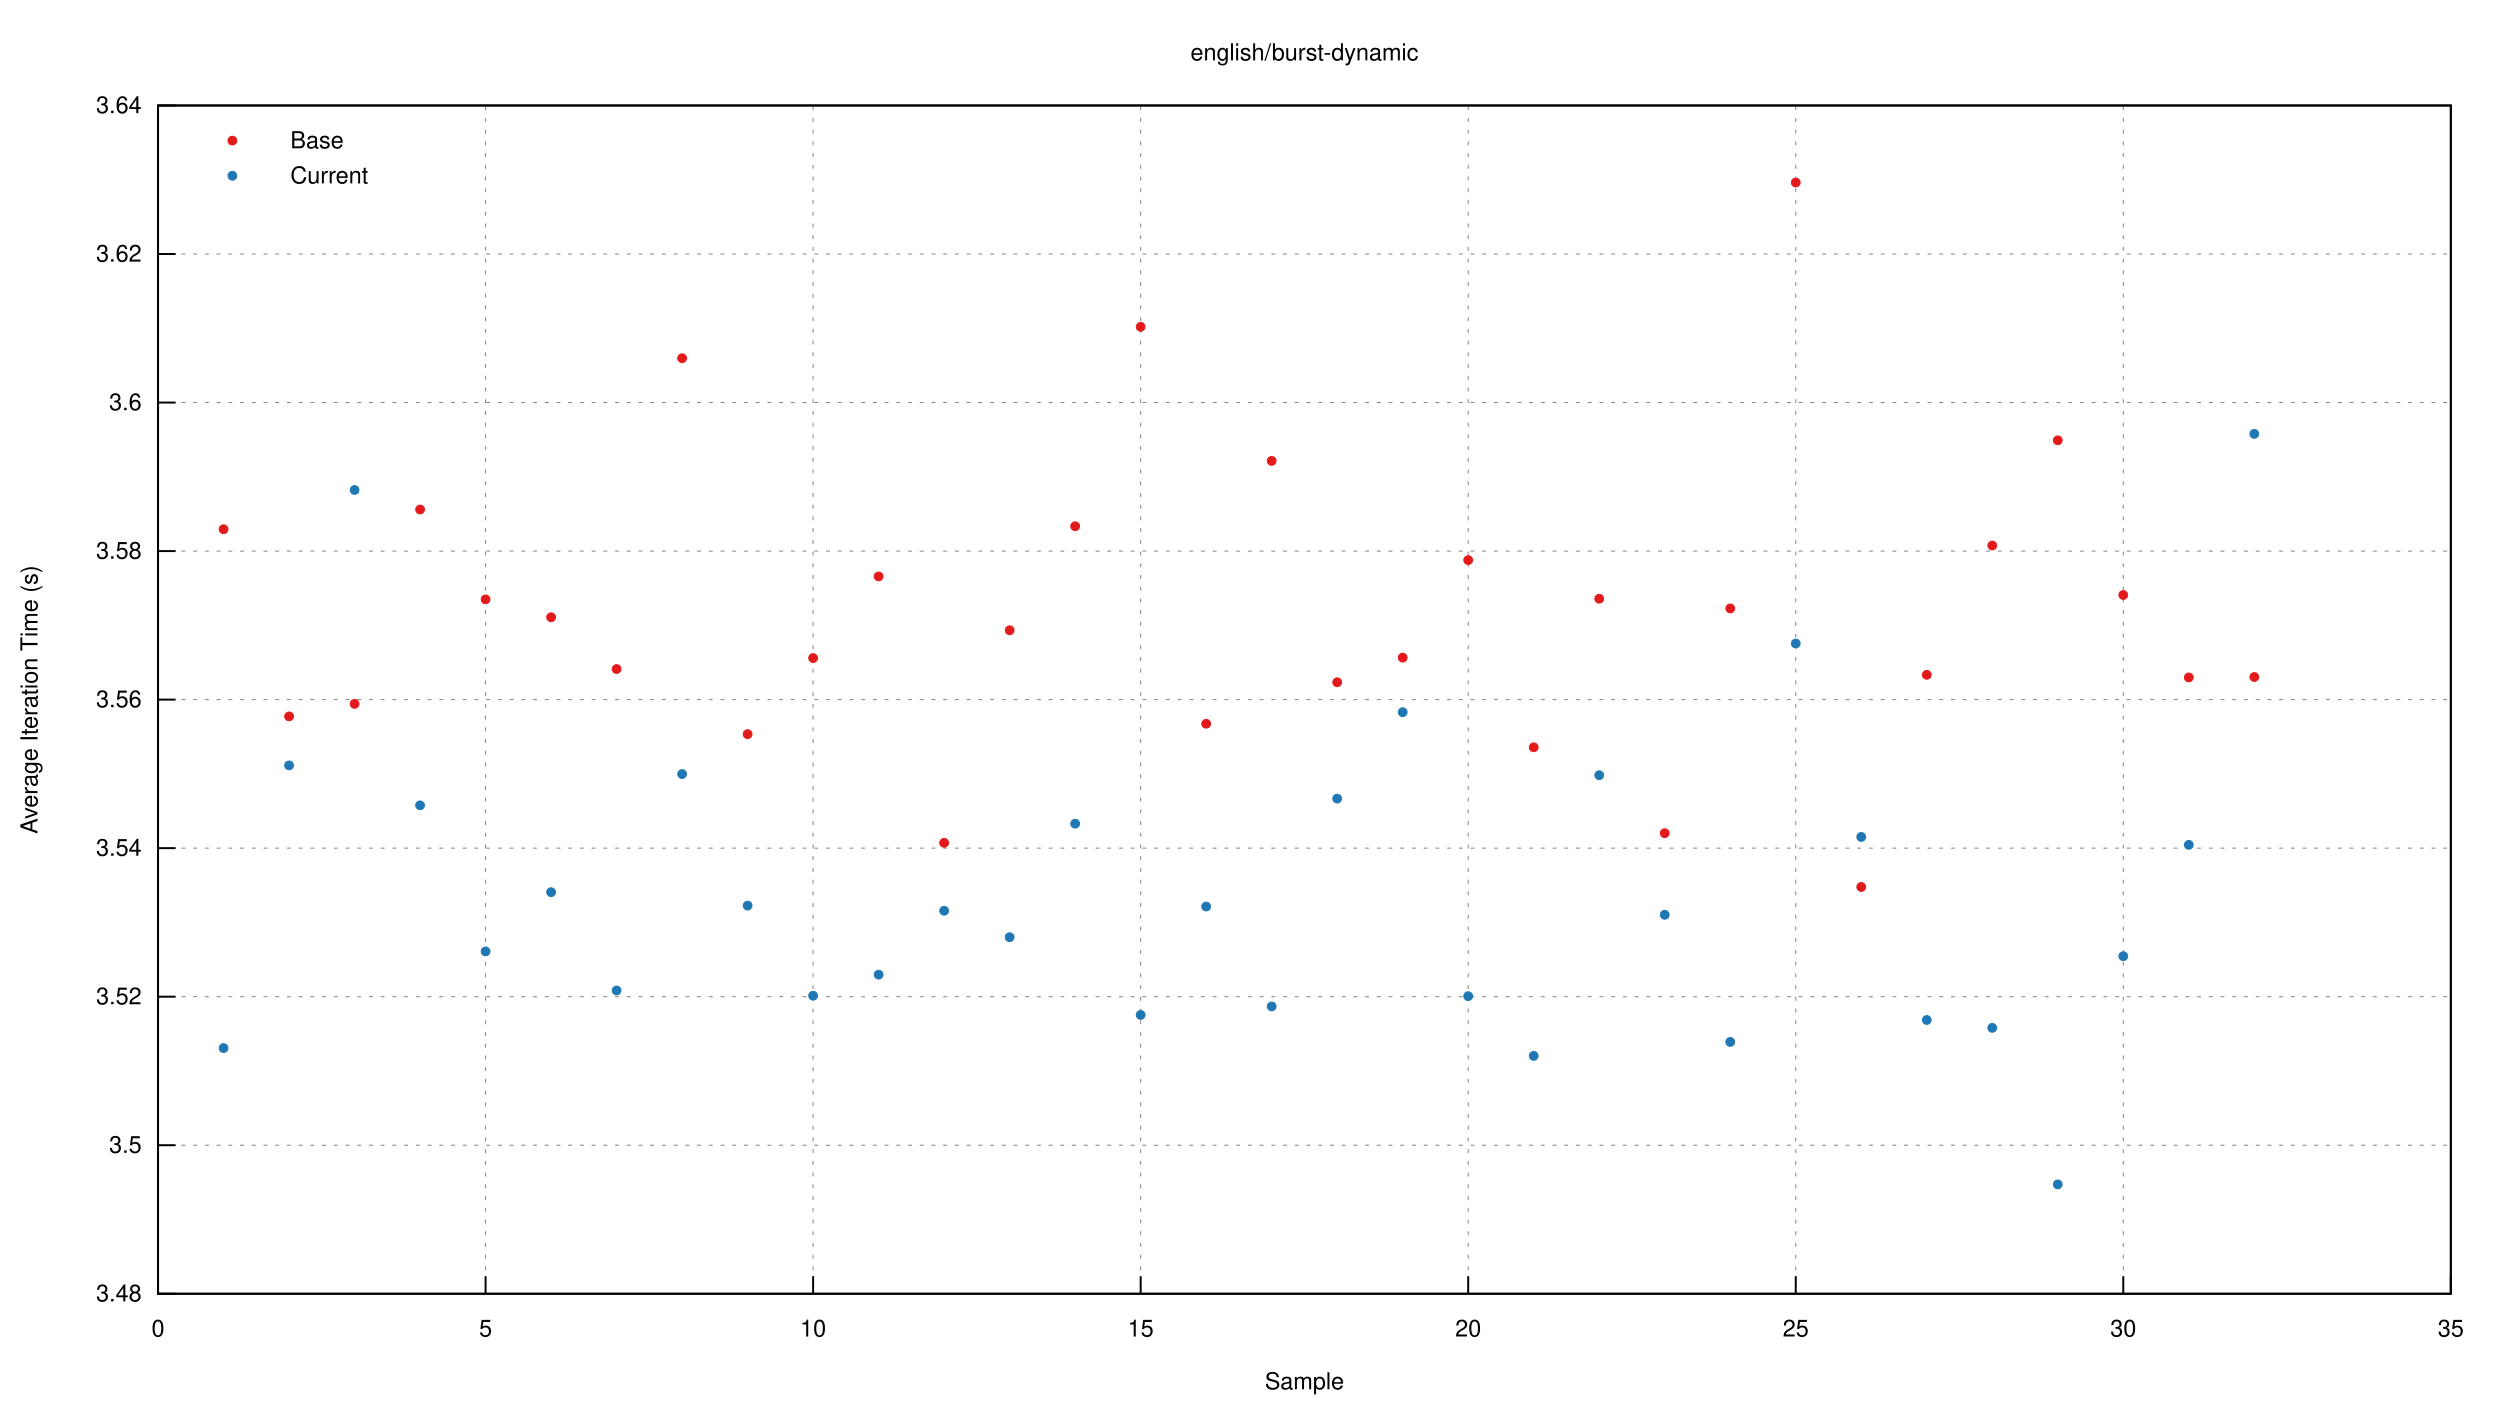
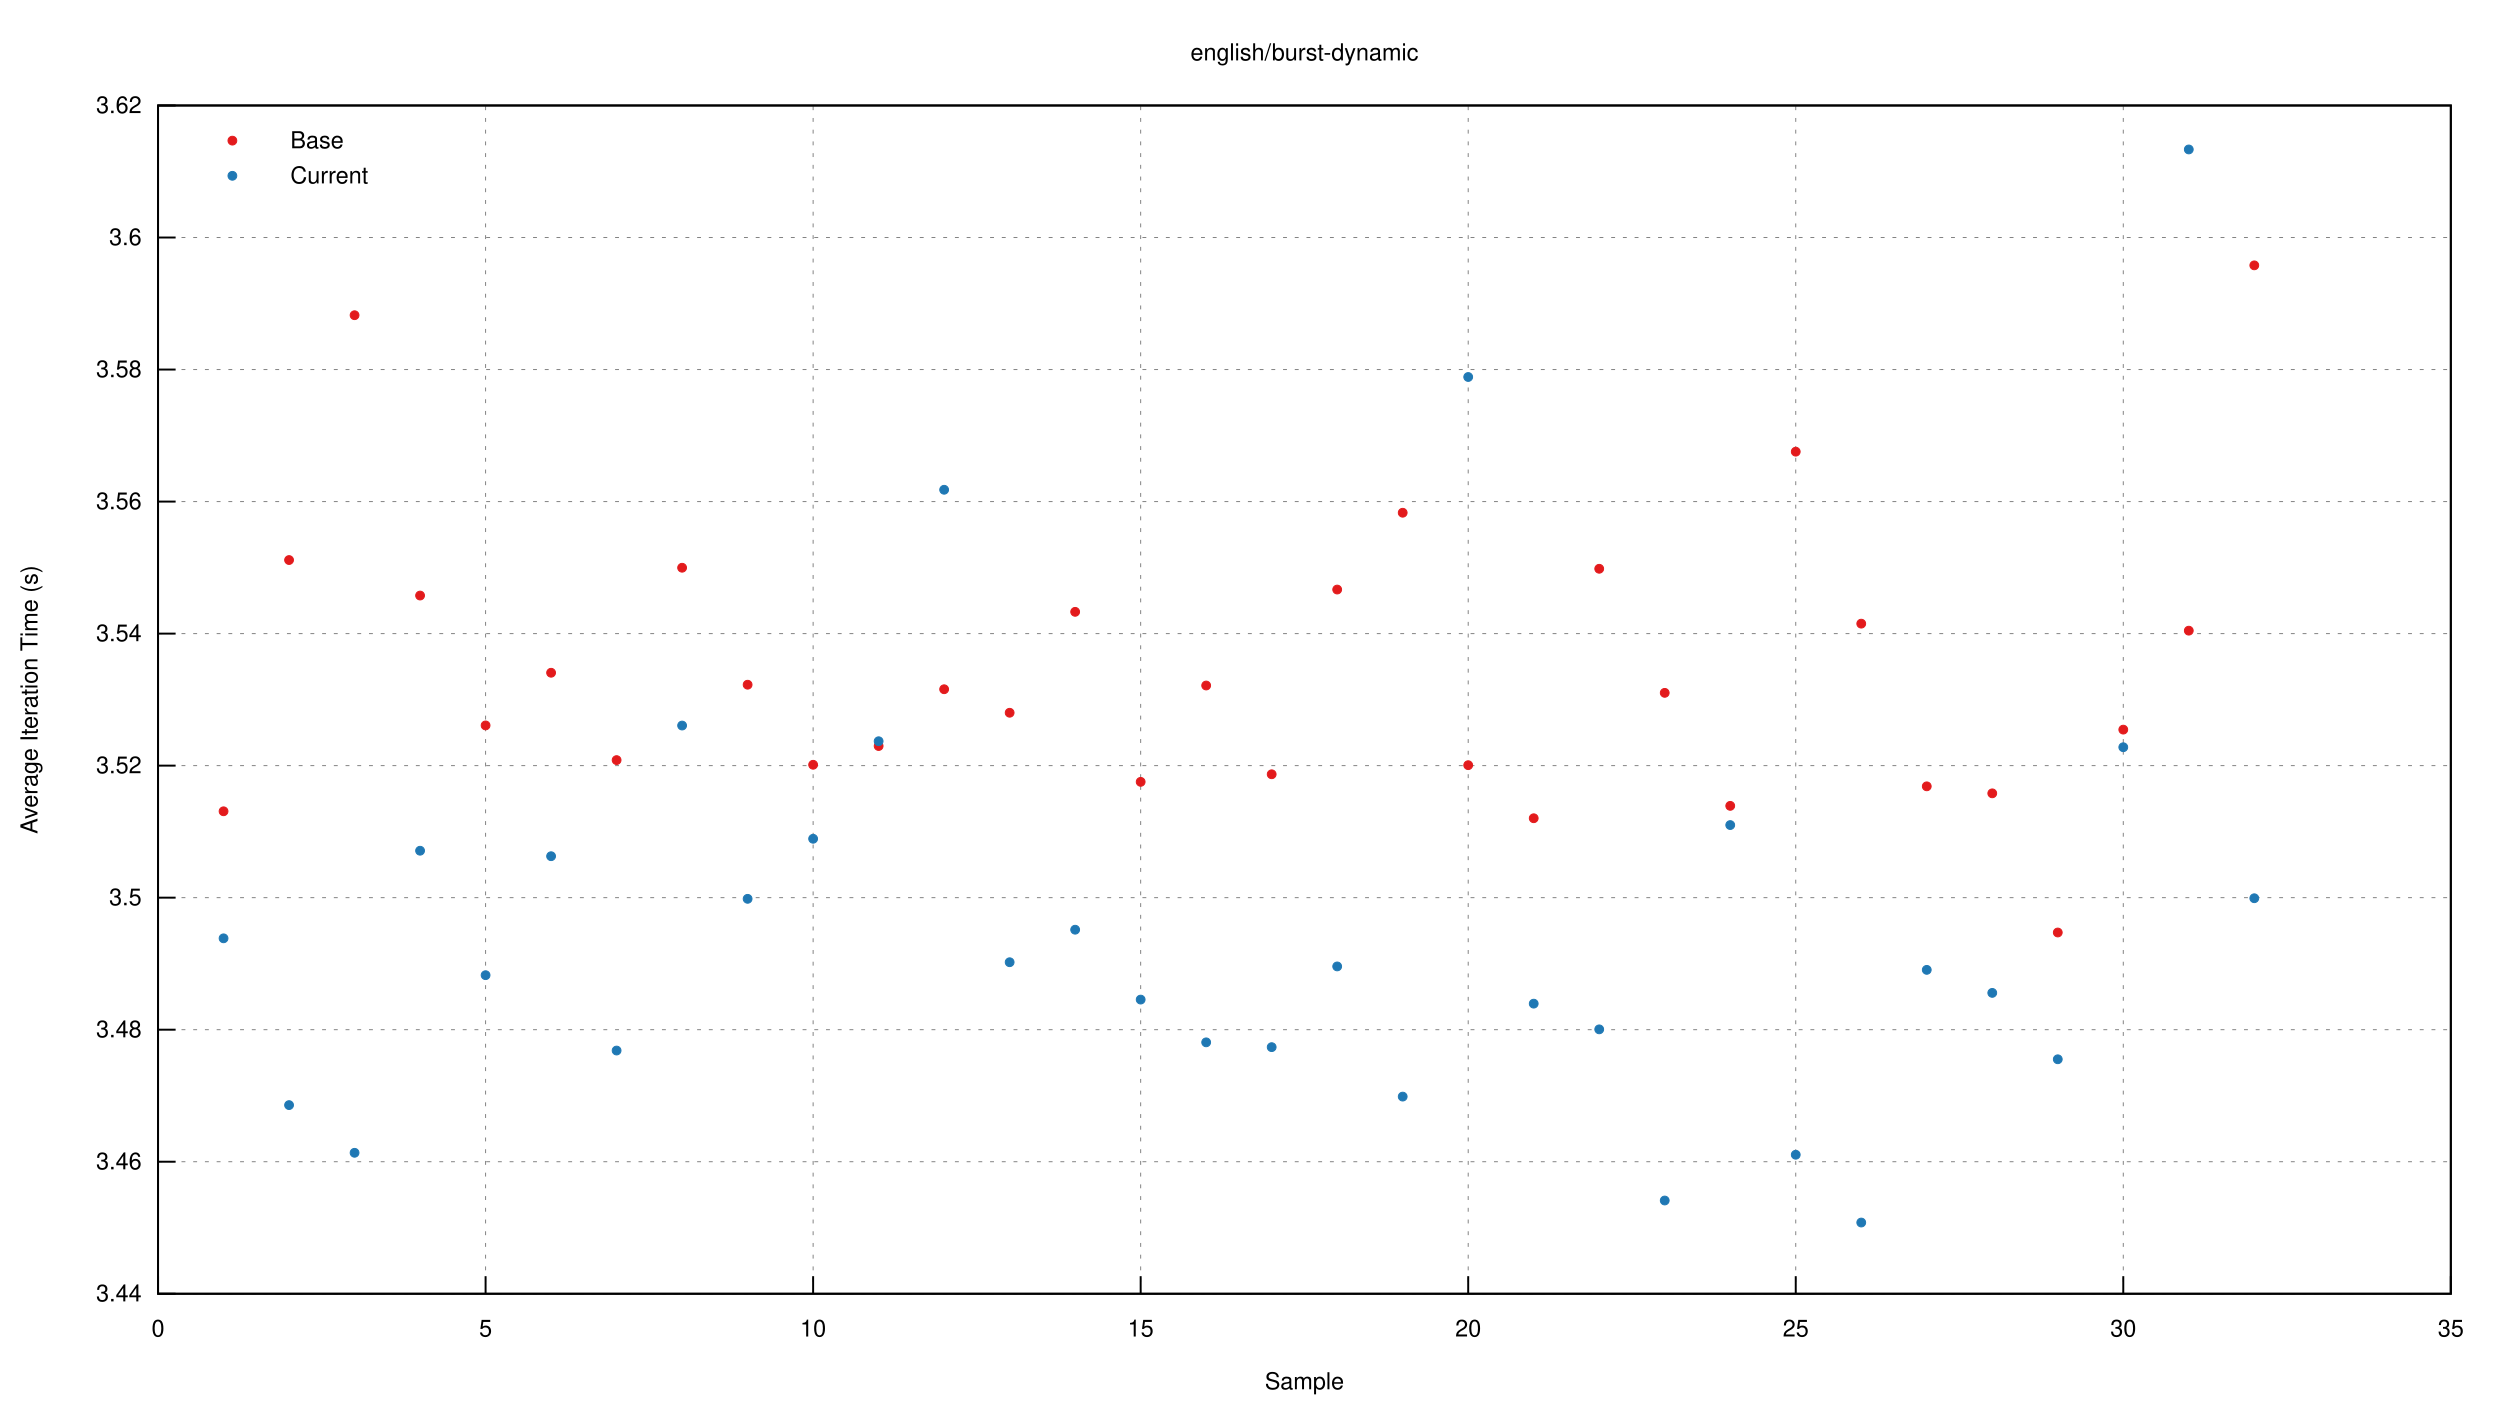
<svg xmlns="http://www.w3.org/2000/svg" xmlns:xlink="http://www.w3.org/1999/xlink" viewBox="0 0 1280 720">
  <g id="gnuplot_canvas">
    <rect x="0" y="0" width="1280" height="720" fill="none" />
    <defs>
      <circle id="gpDot" r="0.5" stroke-width="0.5" stroke="currentColor" />
      <path id="gpPt0" stroke-width="0.222" stroke="currentColor" d="M-1,0 h2 M0,-1 v2" />
      <path id="gpPt1" stroke-width="0.222" stroke="currentColor" d="M-1,-1 L1,1 M1,-1 L-1,1" />
      <path id="gpPt2" stroke-width="0.222" stroke="currentColor" d="M-1,0 L1,0 M0,-1 L0,1 M-1,-1 L1,1 M-1,1 L1,-1" />
      <rect id="gpPt3" stroke-width="0.222" stroke="currentColor" x="-1" y="-1" width="2" height="2" />
      <rect id="gpPt4" stroke-width="0.222" stroke="currentColor" fill="currentColor" x="-1" y="-1" width="2" height="2" />
      <circle id="gpPt5" stroke-width="0.222" stroke="currentColor" cx="0" cy="0" r="1" />
      <use xlink:href="#gpPt5" id="gpPt6" fill="currentColor" stroke="none" />
      <path id="gpPt7" stroke-width="0.222" stroke="currentColor" d="M0,-1.33 L-1.33,0.67 L1.33,0.67 z" />
      <use xlink:href="#gpPt7" id="gpPt8" fill="currentColor" stroke="none" />
      <use xlink:href="#gpPt7" id="gpPt9" stroke="currentColor" transform="rotate(180)" />
      <use xlink:href="#gpPt9" id="gpPt10" fill="currentColor" stroke="none" />
      <use xlink:href="#gpPt3" id="gpPt11" stroke="currentColor" transform="rotate(45)" />
      <use xlink:href="#gpPt11" id="gpPt12" fill="currentColor" stroke="none" />
      <path id="gpPt13" stroke-width="0.222" stroke="currentColor" d="M0,1.330 L1.265,0.411 L0.782,-1.067 L-0.782,-1.076 L-1.265,0.411 z" />
      <use xlink:href="#gpPt13" id="gpPt14" fill="currentColor" stroke="none" />
      <filter id="textbox" filterUnits="objectBoundingBox" x="0" y="0" height="1" width="1">
        <feFlood flood-color="white" flood-opacity="1" result="bgnd" />
        <feComposite in="SourceGraphic" in2="bgnd" operator="atop" />
      </filter>
      <filter id="greybox" filterUnits="objectBoundingBox" x="0" y="0" height="1" width="1">
        <feFlood flood-color="lightgrey" flood-opacity="1" result="grey" />
        <feComposite in="SourceGraphic" in2="grey" operator="atop" />
      </filter>
    </defs>
    <g fill="none" color="white" stroke="currentColor" stroke-width="1.00" stroke-linecap="butt" stroke-linejoin="miter">
</g>
    <g fill="none" color="black" stroke="currentColor" stroke-width="1.00" stroke-linecap="butt" stroke-linejoin="miter">
</g>
    <g fill="none" color="black" stroke="black" stroke-width="0.50" stroke-linecap="butt" stroke-linejoin="miter">
</g>
    <g fill="none" color="gray" stroke="currentColor" stroke-width="0.50" stroke-linecap="butt" stroke-linejoin="miter">
      <path stroke="gray" stroke-dasharray="2,4" class="gridline" d="M80.92,662.40 L1254.82,662.40  " />
    </g>
    <g fill="none" color="gray" stroke="gray" stroke-width="1.00" stroke-linecap="butt" stroke-linejoin="miter">
</g>
    <g fill="none" color="black" stroke="currentColor" stroke-width="1.00" stroke-linecap="butt" stroke-linejoin="miter">
      <path stroke="black" d="M80.92,662.40 L89.92,662.40  " />
      <g transform="translate(72.53,666.30)" stroke="none" fill="black" font-family="Helvetica" font-size="12.00" text-anchor="end">
        <text>
+           <tspan font-family="Helvetica"> 3.44</tspan>
+         </text>
+       </g>
+     </g>
+     <g fill="none" color="black" stroke="currentColor" stroke-width="1.00" stroke-linecap="butt" stroke-linejoin="miter">
+ </g>
+     <g fill="none" color="black" stroke="black" stroke-width="0.50" stroke-linecap="butt" stroke-linejoin="miter">
+ </g>
+     <g fill="none" color="gray" stroke="currentColor" stroke-width="0.50" stroke-linecap="butt" stroke-linejoin="miter">
+       <path stroke="gray" stroke-dasharray="2,4" class="gridline" d="M80.92,594.80 L1254.82,594.80  " />
+     </g>
+     <g fill="none" color="gray" stroke="gray" stroke-width="1.00" stroke-linecap="butt" stroke-linejoin="miter">
+ </g>
+     <g fill="none" color="black" stroke="currentColor" stroke-width="1.00" stroke-linecap="butt" stroke-linejoin="miter">
+       <path stroke="black" d="M80.92,594.80 L89.92,594.80  " />
+       <g transform="translate(72.53,598.70)" stroke="none" fill="black" font-family="Helvetica" font-size="12.00" text-anchor="end">
+         <text>
+           <tspan font-family="Helvetica"> 3.46</tspan>
+         </text>
+       </g>
+     </g>
+     <g fill="none" color="black" stroke="currentColor" stroke-width="1.00" stroke-linecap="butt" stroke-linejoin="miter">
+ </g>
+     <g fill="none" color="black" stroke="black" stroke-width="0.50" stroke-linecap="butt" stroke-linejoin="miter">
+ </g>
+     <g fill="none" color="gray" stroke="currentColor" stroke-width="0.50" stroke-linecap="butt" stroke-linejoin="miter">
+       <path stroke="gray" stroke-dasharray="2,4" class="gridline" d="M80.92,527.20 L1254.82,527.20  " />
+     </g>
+     <g fill="none" color="gray" stroke="gray" stroke-width="1.00" stroke-linecap="butt" stroke-linejoin="miter">
+ </g>
+     <g fill="none" color="black" stroke="currentColor" stroke-width="1.00" stroke-linecap="butt" stroke-linejoin="miter">
+       <path stroke="black" d="M80.92,527.20 L89.92,527.20  " />
+       <g transform="translate(72.53,531.10)" stroke="none" fill="black" font-family="Helvetica" font-size="12.00" text-anchor="end">
+         <text>
          <tspan font-family="Helvetica"> 3.48</tspan>
        </text>
      </g>
    </g>
    <g fill="none" color="black" stroke="currentColor" stroke-width="1.00" stroke-linecap="butt" stroke-linejoin="miter">
</g>
    <g fill="none" color="black" stroke="black" stroke-width="0.50" stroke-linecap="butt" stroke-linejoin="miter">
</g>
    <g fill="none" color="gray" stroke="currentColor" stroke-width="0.50" stroke-linecap="butt" stroke-linejoin="miter">
-       <path stroke="gray" stroke-dasharray="2,4" class="gridline" d="M80.92,586.35 L1254.82,586.35  " />
-     </g>
-     <g fill="none" color="gray" stroke="gray" stroke-width="1.00" stroke-linecap="butt" stroke-linejoin="miter">
- </g>
-     <g fill="none" color="black" stroke="currentColor" stroke-width="1.00" stroke-linecap="butt" stroke-linejoin="miter">
-       <path stroke="black" d="M80.92,586.35 L89.92,586.35  " />
-       <g transform="translate(72.53,590.25)" stroke="none" fill="black" font-family="Helvetica" font-size="12.00" text-anchor="end">
+       <path stroke="gray" stroke-dasharray="2,4" class="gridline" d="M80.92,459.60 L1254.82,459.60  " />
+     </g>
+     <g fill="none" color="gray" stroke="gray" stroke-width="1.00" stroke-linecap="butt" stroke-linejoin="miter">
+ </g>
+     <g fill="none" color="black" stroke="currentColor" stroke-width="1.00" stroke-linecap="butt" stroke-linejoin="miter">
+       <path stroke="black" d="M80.92,459.60 L89.92,459.60  " />
+       <g transform="translate(72.53,463.50)" stroke="none" fill="black" font-family="Helvetica" font-size="12.00" text-anchor="end">
        <text>
          <tspan font-family="Helvetica"> 3.5</tspan>
        </text>
      </g>
    </g>
    <g fill="none" color="black" stroke="currentColor" stroke-width="1.00" stroke-linecap="butt" stroke-linejoin="miter">
</g>
    <g fill="none" color="black" stroke="black" stroke-width="0.50" stroke-linecap="butt" stroke-linejoin="miter">
</g>
    <g fill="none" color="gray" stroke="currentColor" stroke-width="0.50" stroke-linecap="butt" stroke-linejoin="miter">
-       <path stroke="gray" stroke-dasharray="2,4" class="gridline" d="M80.92,510.30 L1254.82,510.30  " />
-     </g>
-     <g fill="none" color="gray" stroke="gray" stroke-width="1.00" stroke-linecap="butt" stroke-linejoin="miter">
- </g>
-     <g fill="none" color="black" stroke="currentColor" stroke-width="1.00" stroke-linecap="butt" stroke-linejoin="miter">
-       <path stroke="black" d="M80.92,510.30 L89.92,510.30  " />
-       <g transform="translate(72.53,514.20)" stroke="none" fill="black" font-family="Helvetica" font-size="12.00" text-anchor="end">
+       <path stroke="gray" stroke-dasharray="2,4" class="gridline" d="M80.92,392.00 L1254.82,392.00  " />
+     </g>
+     <g fill="none" color="gray" stroke="gray" stroke-width="1.00" stroke-linecap="butt" stroke-linejoin="miter">
+ </g>
+     <g fill="none" color="black" stroke="currentColor" stroke-width="1.00" stroke-linecap="butt" stroke-linejoin="miter">
+       <path stroke="black" d="M80.92,392.00 L89.92,392.00  " />
+       <g transform="translate(72.53,395.90)" stroke="none" fill="black" font-family="Helvetica" font-size="12.00" text-anchor="end">
        <text>
          <tspan font-family="Helvetica"> 3.52</tspan>
        </text>
      </g>
    </g>
    <g fill="none" color="black" stroke="currentColor" stroke-width="1.00" stroke-linecap="butt" stroke-linejoin="miter">
</g>
    <g fill="none" color="black" stroke="black" stroke-width="0.50" stroke-linecap="butt" stroke-linejoin="miter">
</g>
    <g fill="none" color="gray" stroke="currentColor" stroke-width="0.50" stroke-linecap="butt" stroke-linejoin="miter">
-       <path stroke="gray" stroke-dasharray="2,4" class="gridline" d="M80.92,434.25 L1254.82,434.25  " />
-     </g>
-     <g fill="none" color="gray" stroke="gray" stroke-width="1.00" stroke-linecap="butt" stroke-linejoin="miter">
- </g>
-     <g fill="none" color="black" stroke="currentColor" stroke-width="1.00" stroke-linecap="butt" stroke-linejoin="miter">
-       <path stroke="black" d="M80.92,434.25 L89.92,434.25  " />
-       <g transform="translate(72.53,438.15)" stroke="none" fill="black" font-family="Helvetica" font-size="12.00" text-anchor="end">
+       <path stroke="gray" stroke-dasharray="2,4" class="gridline" d="M80.92,324.41 L1254.82,324.41  " />
+     </g>
+     <g fill="none" color="gray" stroke="gray" stroke-width="1.00" stroke-linecap="butt" stroke-linejoin="miter">
+ </g>
+     <g fill="none" color="black" stroke="currentColor" stroke-width="1.00" stroke-linecap="butt" stroke-linejoin="miter">
+       <path stroke="black" d="M80.92,324.41 L89.92,324.41  " />
+       <g transform="translate(72.53,328.31)" stroke="none" fill="black" font-family="Helvetica" font-size="12.00" text-anchor="end">
        <text>
          <tspan font-family="Helvetica"> 3.54</tspan>
        </text>
      </g>
    </g>
    <g fill="none" color="black" stroke="currentColor" stroke-width="1.00" stroke-linecap="butt" stroke-linejoin="miter">
</g>
    <g fill="none" color="black" stroke="black" stroke-width="0.50" stroke-linecap="butt" stroke-linejoin="miter">
</g>
    <g fill="none" color="gray" stroke="currentColor" stroke-width="0.50" stroke-linecap="butt" stroke-linejoin="miter">
-       <path stroke="gray" stroke-dasharray="2,4" class="gridline" d="M80.92,358.20 L1254.82,358.20  " />
-     </g>
-     <g fill="none" color="gray" stroke="gray" stroke-width="1.00" stroke-linecap="butt" stroke-linejoin="miter">
- </g>
-     <g fill="none" color="black" stroke="currentColor" stroke-width="1.00" stroke-linecap="butt" stroke-linejoin="miter">
-       <path stroke="black" d="M80.92,358.20 L89.92,358.20  " />
-       <g transform="translate(72.53,362.10)" stroke="none" fill="black" font-family="Helvetica" font-size="12.00" text-anchor="end">
+       <path stroke="gray" stroke-dasharray="2,4" class="gridline" d="M80.92,256.81 L1254.82,256.81  " />
+     </g>
+     <g fill="none" color="gray" stroke="gray" stroke-width="1.00" stroke-linecap="butt" stroke-linejoin="miter">
+ </g>
+     <g fill="none" color="black" stroke="currentColor" stroke-width="1.00" stroke-linecap="butt" stroke-linejoin="miter">
+       <path stroke="black" d="M80.92,256.81 L89.92,256.81  " />
+       <g transform="translate(72.53,260.71)" stroke="none" fill="black" font-family="Helvetica" font-size="12.00" text-anchor="end">
        <text>
          <tspan font-family="Helvetica"> 3.56</tspan>
        </text>
      </g>
    </g>
    <g fill="none" color="black" stroke="currentColor" stroke-width="1.00" stroke-linecap="butt" stroke-linejoin="miter">
</g>
    <g fill="none" color="black" stroke="black" stroke-width="0.50" stroke-linecap="butt" stroke-linejoin="miter">
</g>
    <g fill="none" color="gray" stroke="currentColor" stroke-width="0.50" stroke-linecap="butt" stroke-linejoin="miter">
-       <path stroke="gray" stroke-dasharray="2,4" class="gridline" d="M80.92,282.16 L1254.82,282.16  " />
-     </g>
-     <g fill="none" color="gray" stroke="gray" stroke-width="1.00" stroke-linecap="butt" stroke-linejoin="miter">
- </g>
-     <g fill="none" color="black" stroke="currentColor" stroke-width="1.00" stroke-linecap="butt" stroke-linejoin="miter">
-       <path stroke="black" d="M80.92,282.16 L89.92,282.16  " />
-       <g transform="translate(72.53,286.06)" stroke="none" fill="black" font-family="Helvetica" font-size="12.00" text-anchor="end">
+       <path stroke="gray" stroke-dasharray="2,4" class="gridline" d="M80.92,189.21 L1254.82,189.21  " />
+     </g>
+     <g fill="none" color="gray" stroke="gray" stroke-width="1.00" stroke-linecap="butt" stroke-linejoin="miter">
+ </g>
+     <g fill="none" color="black" stroke="currentColor" stroke-width="1.00" stroke-linecap="butt" stroke-linejoin="miter">
+       <path stroke="black" d="M80.92,189.21 L89.92,189.21  " />
+       <g transform="translate(72.53,193.11)" stroke="none" fill="black" font-family="Helvetica" font-size="12.00" text-anchor="end">
        <text>
          <tspan font-family="Helvetica"> 3.58</tspan>
        </text>
      </g>
    </g>
    <g fill="none" color="black" stroke="currentColor" stroke-width="1.00" stroke-linecap="butt" stroke-linejoin="miter">
</g>
    <g fill="none" color="black" stroke="black" stroke-width="0.50" stroke-linecap="butt" stroke-linejoin="miter">
</g>
    <g fill="none" color="gray" stroke="currentColor" stroke-width="0.50" stroke-linecap="butt" stroke-linejoin="miter">
-       <path stroke="gray" stroke-dasharray="2,4" class="gridline" d="M80.92,206.11 L1254.82,206.11  " />
-     </g>
-     <g fill="none" color="gray" stroke="gray" stroke-width="1.00" stroke-linecap="butt" stroke-linejoin="miter">
- </g>
-     <g fill="none" color="black" stroke="currentColor" stroke-width="1.00" stroke-linecap="butt" stroke-linejoin="miter">
-       <path stroke="black" d="M80.92,206.11 L89.92,206.11  " />
-       <g transform="translate(72.53,210.01)" stroke="none" fill="black" font-family="Helvetica" font-size="12.00" text-anchor="end">
+       <path stroke="gray" stroke-dasharray="2,4" class="gridline" d="M80.92,121.61 L1254.82,121.61  " />
+     </g>
+     <g fill="none" color="gray" stroke="gray" stroke-width="1.00" stroke-linecap="butt" stroke-linejoin="miter">
+ </g>
+     <g fill="none" color="black" stroke="currentColor" stroke-width="1.00" stroke-linecap="butt" stroke-linejoin="miter">
+       <path stroke="black" d="M80.92,121.61 L89.92,121.61  " />
+       <g transform="translate(72.53,125.51)" stroke="none" fill="black" font-family="Helvetica" font-size="12.00" text-anchor="end">
        <text>
          <tspan font-family="Helvetica"> 3.6</tspan>
-         </text>
-       </g>
-     </g>
-     <g fill="none" color="black" stroke="currentColor" stroke-width="1.00" stroke-linecap="butt" stroke-linejoin="miter">
- </g>
-     <g fill="none" color="black" stroke="black" stroke-width="0.50" stroke-linecap="butt" stroke-linejoin="miter">
- </g>
-     <g fill="none" color="gray" stroke="currentColor" stroke-width="0.50" stroke-linecap="butt" stroke-linejoin="miter">
-       <path stroke="gray" stroke-dasharray="2,4" class="gridline" d="M80.92,130.06 L1254.82,130.06  " />
-     </g>
-     <g fill="none" color="gray" stroke="gray" stroke-width="1.00" stroke-linecap="butt" stroke-linejoin="miter">
- </g>
-     <g fill="none" color="black" stroke="currentColor" stroke-width="1.00" stroke-linecap="butt" stroke-linejoin="miter">
-       <path stroke="black" d="M80.92,130.06 L89.92,130.06  " />
-       <g transform="translate(72.53,133.96)" stroke="none" fill="black" font-family="Helvetica" font-size="12.00" text-anchor="end">
-         <text>
-           <tspan font-family="Helvetica"> 3.62</tspan>
        </text>
      </g>
    </g>
    <g fill="none" color="black" stroke="currentColor" stroke-width="1.00" stroke-linecap="butt" stroke-linejoin="miter">
</g>
    <g fill="none" color="black" stroke="black" stroke-width="0.50" stroke-linecap="butt" stroke-linejoin="miter">
</g>
    <g fill="none" color="gray" stroke="currentColor" stroke-width="0.50" stroke-linecap="butt" stroke-linejoin="miter">
      <path stroke="gray" stroke-dasharray="2,4" class="gridline" d="M80.92,54.01 L1254.82,54.01  " />
    </g>
    <g fill="none" color="gray" stroke="gray" stroke-width="1.00" stroke-linecap="butt" stroke-linejoin="miter">
</g>
    <g fill="none" color="black" stroke="currentColor" stroke-width="1.00" stroke-linecap="butt" stroke-linejoin="miter">
      <path stroke="black" d="M80.92,54.01 L89.92,54.01  " />
      <g transform="translate(72.53,57.91)" stroke="none" fill="black" font-family="Helvetica" font-size="12.00" text-anchor="end">
        <text>
-           <tspan font-family="Helvetica"> 3.64</tspan>
+           <tspan font-family="Helvetica"> 3.62</tspan>
        </text>
      </g>
    </g>
    <g fill="none" color="black" stroke="currentColor" stroke-width="1.00" stroke-linecap="butt" stroke-linejoin="miter">
</g>
    <g fill="none" color="black" stroke="black" stroke-width="0.50" stroke-linecap="butt" stroke-linejoin="miter">
</g>
    <g fill="none" color="gray" stroke="currentColor" stroke-width="0.50" stroke-linecap="butt" stroke-linejoin="miter">
      <path stroke="gray" stroke-dasharray="2,4" class="gridline" d="M80.92,662.40 L80.92,54.01  " />
    </g>
    <g fill="none" color="gray" stroke="gray" stroke-width="1.00" stroke-linecap="butt" stroke-linejoin="miter">
</g>
    <g fill="none" color="black" stroke="currentColor" stroke-width="1.00" stroke-linecap="butt" stroke-linejoin="miter">
      <path stroke="black" d="M80.92,662.40 L80.92,653.40  " />
      <g transform="translate(80.92,684.30)" stroke="none" fill="black" font-family="Helvetica" font-size="12.00" text-anchor="middle">
        <text>
          <tspan font-family="Helvetica"> 0</tspan>
        </text>
      </g>
    </g>
    <g fill="none" color="black" stroke="currentColor" stroke-width="1.00" stroke-linecap="butt" stroke-linejoin="miter">
</g>
    <g fill="none" color="black" stroke="black" stroke-width="0.50" stroke-linecap="butt" stroke-linejoin="miter">
</g>
    <g fill="none" color="gray" stroke="currentColor" stroke-width="0.50" stroke-linecap="butt" stroke-linejoin="miter">
      <path stroke="gray" stroke-dasharray="2,4" class="gridline" d="M248.62,662.40 L248.62,54.01  " />
    </g>
    <g fill="none" color="gray" stroke="gray" stroke-width="1.00" stroke-linecap="butt" stroke-linejoin="miter">
</g>
    <g fill="none" color="black" stroke="currentColor" stroke-width="1.00" stroke-linecap="butt" stroke-linejoin="miter">
      <path stroke="black" d="M248.62,662.40 L248.62,653.40  " />
      <g transform="translate(248.62,684.30)" stroke="none" fill="black" font-family="Helvetica" font-size="12.00" text-anchor="middle">
        <text>
          <tspan font-family="Helvetica"> 5</tspan>
        </text>
      </g>
    </g>
    <g fill="none" color="black" stroke="currentColor" stroke-width="1.00" stroke-linecap="butt" stroke-linejoin="miter">
</g>
    <g fill="none" color="black" stroke="black" stroke-width="0.50" stroke-linecap="butt" stroke-linejoin="miter">
</g>
    <g fill="none" color="gray" stroke="currentColor" stroke-width="0.50" stroke-linecap="butt" stroke-linejoin="miter">
      <path stroke="gray" stroke-dasharray="2,4" class="gridline" d="M416.32,662.40 L416.32,54.01  " />
    </g>
    <g fill="none" color="gray" stroke="gray" stroke-width="1.00" stroke-linecap="butt" stroke-linejoin="miter">
</g>
    <g fill="none" color="black" stroke="currentColor" stroke-width="1.00" stroke-linecap="butt" stroke-linejoin="miter">
      <path stroke="black" d="M416.32,662.40 L416.32,653.40  " />
      <g transform="translate(416.32,684.30)" stroke="none" fill="black" font-family="Helvetica" font-size="12.00" text-anchor="middle">
        <text>
          <tspan font-family="Helvetica"> 10</tspan>
        </text>
      </g>
    </g>
    <g fill="none" color="black" stroke="currentColor" stroke-width="1.00" stroke-linecap="butt" stroke-linejoin="miter">
</g>
    <g fill="none" color="black" stroke="black" stroke-width="0.50" stroke-linecap="butt" stroke-linejoin="miter">
</g>
    <g fill="none" color="gray" stroke="currentColor" stroke-width="0.50" stroke-linecap="butt" stroke-linejoin="miter">
      <path stroke="gray" stroke-dasharray="2,4" class="gridline" d="M584.02,662.40 L584.02,54.01  " />
    </g>
    <g fill="none" color="gray" stroke="gray" stroke-width="1.00" stroke-linecap="butt" stroke-linejoin="miter">
</g>
    <g fill="none" color="black" stroke="currentColor" stroke-width="1.00" stroke-linecap="butt" stroke-linejoin="miter">
      <path stroke="black" d="M584.02,662.40 L584.02,653.40  " />
      <g transform="translate(584.02,684.30)" stroke="none" fill="black" font-family="Helvetica" font-size="12.00" text-anchor="middle">
        <text>
          <tspan font-family="Helvetica"> 15</tspan>
        </text>
      </g>
    </g>
    <g fill="none" color="black" stroke="currentColor" stroke-width="1.00" stroke-linecap="butt" stroke-linejoin="miter">
</g>
    <g fill="none" color="black" stroke="black" stroke-width="0.50" stroke-linecap="butt" stroke-linejoin="miter">
</g>
    <g fill="none" color="gray" stroke="currentColor" stroke-width="0.50" stroke-linecap="butt" stroke-linejoin="miter">
      <path stroke="gray" stroke-dasharray="2,4" class="gridline" d="M751.72,662.40 L751.72,54.01  " />
    </g>
    <g fill="none" color="gray" stroke="gray" stroke-width="1.00" stroke-linecap="butt" stroke-linejoin="miter">
</g>
    <g fill="none" color="black" stroke="currentColor" stroke-width="1.00" stroke-linecap="butt" stroke-linejoin="miter">
      <path stroke="black" d="M751.72,662.40 L751.72,653.40  " />
      <g transform="translate(751.72,684.30)" stroke="none" fill="black" font-family="Helvetica" font-size="12.00" text-anchor="middle">
        <text>
          <tspan font-family="Helvetica"> 20</tspan>
        </text>
      </g>
    </g>
    <g fill="none" color="black" stroke="currentColor" stroke-width="1.00" stroke-linecap="butt" stroke-linejoin="miter">
</g>
    <g fill="none" color="black" stroke="black" stroke-width="0.50" stroke-linecap="butt" stroke-linejoin="miter">
</g>
    <g fill="none" color="gray" stroke="currentColor" stroke-width="0.50" stroke-linecap="butt" stroke-linejoin="miter">
      <path stroke="gray" stroke-dasharray="2,4" class="gridline" d="M919.42,662.40 L919.42,54.01  " />
    </g>
    <g fill="none" color="gray" stroke="gray" stroke-width="1.00" stroke-linecap="butt" stroke-linejoin="miter">
</g>
    <g fill="none" color="black" stroke="currentColor" stroke-width="1.00" stroke-linecap="butt" stroke-linejoin="miter">
      <path stroke="black" d="M919.42,662.40 L919.42,653.40  " />
      <g transform="translate(919.42,684.30)" stroke="none" fill="black" font-family="Helvetica" font-size="12.00" text-anchor="middle">
        <text>
          <tspan font-family="Helvetica"> 25</tspan>
        </text>
      </g>
    </g>
    <g fill="none" color="black" stroke="currentColor" stroke-width="1.00" stroke-linecap="butt" stroke-linejoin="miter">
</g>
    <g fill="none" color="black" stroke="black" stroke-width="0.50" stroke-linecap="butt" stroke-linejoin="miter">
</g>
    <g fill="none" color="gray" stroke="currentColor" stroke-width="0.50" stroke-linecap="butt" stroke-linejoin="miter">
      <path stroke="gray" stroke-dasharray="2,4" class="gridline" d="M1087.12,662.40 L1087.12,54.01  " />
    </g>
    <g fill="none" color="gray" stroke="gray" stroke-width="1.00" stroke-linecap="butt" stroke-linejoin="miter">
</g>
    <g fill="none" color="black" stroke="currentColor" stroke-width="1.00" stroke-linecap="butt" stroke-linejoin="miter">
      <path stroke="black" d="M1087.12,662.40 L1087.12,653.40  " />
      <g transform="translate(1087.12,684.30)" stroke="none" fill="black" font-family="Helvetica" font-size="12.00" text-anchor="middle">
        <text>
          <tspan font-family="Helvetica"> 30</tspan>
        </text>
      </g>
    </g>
    <g fill="none" color="black" stroke="currentColor" stroke-width="1.00" stroke-linecap="butt" stroke-linejoin="miter">
</g>
    <g fill="none" color="black" stroke="black" stroke-width="0.50" stroke-linecap="butt" stroke-linejoin="miter">
</g>
    <g fill="none" color="gray" stroke="currentColor" stroke-width="0.50" stroke-linecap="butt" stroke-linejoin="miter">
      <path stroke="gray" stroke-dasharray="2,4" class="gridline" d="M1254.82,662.40 L1254.82,54.01  " />
    </g>
    <g fill="none" color="gray" stroke="gray" stroke-width="1.00" stroke-linecap="butt" stroke-linejoin="miter">
</g>
    <g fill="none" color="black" stroke="currentColor" stroke-width="1.00" stroke-linecap="butt" stroke-linejoin="miter">
      <path stroke="black" d="M1254.82,662.40 L1254.82,653.40  " />
      <g transform="translate(1254.82,684.30)" stroke="none" fill="black" font-family="Helvetica" font-size="12.00" text-anchor="middle">
        <text>
          <tspan font-family="Helvetica"> 35</tspan>
        </text>
      </g>
    </g>
    <g fill="none" color="black" stroke="currentColor" stroke-width="1.00" stroke-linecap="butt" stroke-linejoin="miter">
</g>
    <g fill="none" color="black" stroke="currentColor" stroke-width="1.00" stroke-linecap="butt" stroke-linejoin="miter">
      <path stroke="black" d="M80.92,54.01 L80.92,662.40 L1254.82,662.40 L1254.82,54.01 L80.92,54.01 Z  " />
    </g>
    <g fill="none" color="black" stroke="currentColor" stroke-width="1.00" stroke-linecap="butt" stroke-linejoin="miter">
      <g transform="translate(19.18,358.21) rotate(270)" stroke="none" fill="black" font-family="Helvetica" font-size="12.00" text-anchor="middle">
        <text>
          <tspan font-family="Helvetica">Average Iteration Time (s)</tspan>
        </text>
      </g>
    </g>
    <g fill="none" color="black" stroke="currentColor" stroke-width="1.00" stroke-linecap="butt" stroke-linejoin="miter">
      <g transform="translate(667.87,711.30)" stroke="none" fill="black" font-family="Helvetica" font-size="12.00" text-anchor="middle">
        <text>
          <tspan font-family="Helvetica">Sample</tspan>
        </text>
      </g>
    </g>
    <g fill="none" color="black" stroke="currentColor" stroke-width="1.00" stroke-linecap="butt" stroke-linejoin="miter">
</g>
    <g id="gnuplot_plot_1">
      <g fill="none" color="black" stroke="currentColor" stroke-width="1.00" stroke-linecap="butt" stroke-linejoin="miter">
        <g transform="translate(148.65,75.91)" stroke="none" fill="black" font-family="Helvetica" font-size="12.00" text-anchor="start">
          <text>
            <tspan font-family="Helvetica">Base</tspan>
          </text>
        </g>
      </g>
      <g fill="none" color="black" stroke="currentColor" stroke-width="1.00" stroke-linecap="butt" stroke-linejoin="miter">
-         <use xlink:href="#gpPt6" transform="translate(114.46,270.97) scale(2.25)" color="rgb(227,  26,  28)" />
-         <use xlink:href="#gpPt6" transform="translate(148.00,366.79) scale(2.25)" color="rgb(227,  26,  28)" />
-         <use xlink:href="#gpPt6" transform="translate(181.54,360.38) scale(2.25)" color="rgb(227,  26,  28)" />
-         <use xlink:href="#gpPt6" transform="translate(215.08,260.87) scale(2.25)" color="rgb(227,  26,  28)" />
-         <use xlink:href="#gpPt6" transform="translate(248.62,306.88) scale(2.25)" color="rgb(227,  26,  28)" />
-         <use xlink:href="#gpPt6" transform="translate(282.16,316.03) scale(2.25)" color="rgb(227,  26,  28)" />
-         <use xlink:href="#gpPt6" transform="translate(315.70,342.55) scale(2.25)" color="rgb(227,  26,  28)" />
-         <use xlink:href="#gpPt6" transform="translate(349.24,183.41) scale(2.25)" color="rgb(227,  26,  28)" />
-         <use xlink:href="#gpPt6" transform="translate(382.78,375.88) scale(2.25)" color="rgb(227,  26,  28)" />
-         <use xlink:href="#gpPt6" transform="translate(416.32,336.93) scale(2.25)" color="rgb(227,  26,  28)" />
-         <use xlink:href="#gpPt6" transform="translate(449.86,295.13) scale(2.25)" color="rgb(227,  26,  28)" />
-         <use xlink:href="#gpPt6" transform="translate(483.40,431.53) scale(2.25)" color="rgb(227,  26,  28)" />
-         <use xlink:href="#gpPt6" transform="translate(516.94,322.69) scale(2.25)" color="rgb(227,  26,  28)" />
-         <use xlink:href="#gpPt6" transform="translate(550.48,269.44) scale(2.25)" color="rgb(227,  26,  28)" />
-         <use xlink:href="#gpPt6" transform="translate(584.02,167.35) scale(2.25)" color="rgb(227,  26,  28)" />
-         <use xlink:href="#gpPt6" transform="translate(617.56,370.55) scale(2.25)" color="rgb(227,  26,  28)" />
-         <use xlink:href="#gpPt6" transform="translate(651.10,235.98) scale(2.25)" color="rgb(227,  26,  28)" />
-         <use xlink:href="#gpPt6" transform="translate(684.64,349.32) scale(2.25)" color="rgb(227,  26,  28)" />
-         <use xlink:href="#gpPt6" transform="translate(718.18,336.70) scale(2.25)" color="rgb(227,  26,  28)" />
-         <use xlink:href="#gpPt6" transform="translate(751.72,286.77) scale(2.25)" color="rgb(227,  26,  28)" />
-         <use xlink:href="#gpPt6" transform="translate(785.26,382.62) scale(2.25)" color="rgb(227,  26,  28)" />
-         <use xlink:href="#gpPt6" transform="translate(818.80,306.55) scale(2.25)" color="rgb(227,  26,  28)" />
-         <use xlink:href="#gpPt6" transform="translate(852.34,426.59) scale(2.25)" color="rgb(227,  26,  28)" />
-         <use xlink:href="#gpPt6" transform="translate(885.88,311.52) scale(2.25)" color="rgb(227,  26,  28)" />
-         <use xlink:href="#gpPt6" transform="translate(919.42,93.45) scale(2.25)" color="rgb(227,  26,  28)" />
-         <use xlink:href="#gpPt6" transform="translate(952.96,454.14) scale(2.25)" color="rgb(227,  26,  28)" />
-         <use xlink:href="#gpPt6" transform="translate(986.50,345.50) scale(2.25)" color="rgb(227,  26,  28)" />
-         <use xlink:href="#gpPt6" transform="translate(1020.04,279.29) scale(2.25)" color="rgb(227,  26,  28)" />
-         <use xlink:href="#gpPt6" transform="translate(1053.58,225.45) scale(2.25)" color="rgb(227,  26,  28)" />
-         <use xlink:href="#gpPt6" transform="translate(1087.12,304.63) scale(2.25)" color="rgb(227,  26,  28)" />
-         <use xlink:href="#gpPt6" transform="translate(1120.66,346.84) scale(2.25)" color="rgb(227,  26,  28)" />
-         <use xlink:href="#gpPt6" transform="translate(1154.20,346.63) scale(2.25)" color="rgb(227,  26,  28)" />
+         <use xlink:href="#gpPt6" transform="translate(114.46,415.38) scale(2.25)" color="rgb(227,  26,  28)" />
+         <use xlink:href="#gpPt6" transform="translate(148.00,286.74) scale(2.25)" color="rgb(227,  26,  28)" />
+         <use xlink:href="#gpPt6" transform="translate(181.54,161.39) scale(2.25)" color="rgb(227,  26,  28)" />
+         <use xlink:href="#gpPt6" transform="translate(215.08,304.92) scale(2.25)" color="rgb(227,  26,  28)" />
+         <use xlink:href="#gpPt6" transform="translate(248.62,371.41) scale(2.25)" color="rgb(227,  26,  28)" />
+         <use xlink:href="#gpPt6" transform="translate(282.16,344.45) scale(2.25)" color="rgb(227,  26,  28)" />
+         <use xlink:href="#gpPt6" transform="translate(315.70,389.17) scale(2.25)" color="rgb(227,  26,  28)" />
+         <use xlink:href="#gpPt6" transform="translate(349.24,290.68) scale(2.25)" color="rgb(227,  26,  28)" />
+         <use xlink:href="#gpPt6" transform="translate(382.78,350.57) scale(2.25)" color="rgb(227,  26,  28)" />
+         <use xlink:href="#gpPt6" transform="translate(416.32,391.56) scale(2.25)" color="rgb(227,  26,  28)" />
+         <use xlink:href="#gpPt6" transform="translate(449.86,381.97) scale(2.25)" color="rgb(227,  26,  28)" />
+         <use xlink:href="#gpPt6" transform="translate(483.40,352.89) scale(2.25)" color="rgb(227,  26,  28)" />
+         <use xlink:href="#gpPt6" transform="translate(516.94,364.93) scale(2.25)" color="rgb(227,  26,  28)" />
+         <use xlink:href="#gpPt6" transform="translate(550.48,313.26) scale(2.25)" color="rgb(227,  26,  28)" />
+         <use xlink:href="#gpPt6" transform="translate(584.02,400.31) scale(2.25)" color="rgb(227,  26,  28)" />
+         <use xlink:href="#gpPt6" transform="translate(617.56,350.98) scale(2.25)" color="rgb(227,  26,  28)" />
+         <use xlink:href="#gpPt6" transform="translate(651.10,396.43) scale(2.25)" color="rgb(227,  26,  28)" />
+         <use xlink:href="#gpPt6" transform="translate(684.64,301.85) scale(2.25)" color="rgb(227,  26,  28)" />
+         <use xlink:href="#gpPt6" transform="translate(718.18,262.52) scale(2.25)" color="rgb(227,  26,  28)" />
+         <use xlink:href="#gpPt6" transform="translate(751.72,391.77) scale(2.25)" color="rgb(227,  26,  28)" />
+         <use xlink:href="#gpPt6" transform="translate(785.26,418.94) scale(2.25)" color="rgb(227,  26,  28)" />
+         <use xlink:href="#gpPt6" transform="translate(818.80,291.21) scale(2.25)" color="rgb(227,  26,  28)" />
+         <use xlink:href="#gpPt6" transform="translate(852.34,354.74) scale(2.25)" color="rgb(227,  26,  28)" />
+         <use xlink:href="#gpPt6" transform="translate(885.88,412.60) scale(2.25)" color="rgb(227,  26,  28)" />
+         <use xlink:href="#gpPt6" transform="translate(919.42,231.26) scale(2.25)" color="rgb(227,  26,  28)" />
+         <use xlink:href="#gpPt6" transform="translate(952.96,319.31) scale(2.25)" color="rgb(227,  26,  28)" />
+         <use xlink:href="#gpPt6" transform="translate(986.50,402.60) scale(2.25)" color="rgb(227,  26,  28)" />
+         <use xlink:href="#gpPt6" transform="translate(1020.04,406.19) scale(2.25)" color="rgb(227,  26,  28)" />
+         <use xlink:href="#gpPt6" transform="translate(1053.58,477.44) scale(2.25)" color="rgb(227,  26,  28)" />
+         <use xlink:href="#gpPt6" transform="translate(1087.12,373.57) scale(2.25)" color="rgb(227,  26,  28)" />
+         <use xlink:href="#gpPt6" transform="translate(1120.66,322.90) scale(2.25)" color="rgb(227,  26,  28)" />
+         <use xlink:href="#gpPt6" transform="translate(1154.20,135.86) scale(2.25)" color="rgb(227,  26,  28)" />
        <use xlink:href="#gpPt6" transform="translate(118.98,72.01) scale(2.25)" color="rgb(227,  26,  28)" />
      </g>
    </g>
    <g id="gnuplot_plot_2">
      <g fill="none" color="black" stroke="currentColor" stroke-width="1.00" stroke-linecap="butt" stroke-linejoin="miter">
        <g transform="translate(148.65,93.91)" stroke="none" fill="black" font-family="Helvetica" font-size="12.00" text-anchor="start">
          <text>
            <tspan font-family="Helvetica">Current</tspan>
          </text>
        </g>
      </g>
      <g fill="none" color="black" stroke="currentColor" stroke-width="1.00" stroke-linecap="butt" stroke-linejoin="miter">
-         <use xlink:href="#gpPt6" transform="translate(114.46,536.60) scale(2.25)" color="rgb( 31, 120, 180)" />
-         <use xlink:href="#gpPt6" transform="translate(148.00,391.88) scale(2.25)" color="rgb( 31, 120, 180)" />
-         <use xlink:href="#gpPt6" transform="translate(181.54,250.87) scale(2.25)" color="rgb( 31, 120, 180)" />
-         <use xlink:href="#gpPt6" transform="translate(215.08,412.33) scale(2.25)" color="rgb( 31, 120, 180)" />
-         <use xlink:href="#gpPt6" transform="translate(248.62,487.13) scale(2.25)" color="rgb( 31, 120, 180)" />
-         <use xlink:href="#gpPt6" transform="translate(282.16,456.80) scale(2.25)" color="rgb( 31, 120, 180)" />
-         <use xlink:href="#gpPt6" transform="translate(315.70,507.12) scale(2.25)" color="rgb( 31, 120, 180)" />
-         <use xlink:href="#gpPt6" transform="translate(349.24,396.31) scale(2.25)" color="rgb( 31, 120, 180)" />
-         <use xlink:href="#gpPt6" transform="translate(382.78,463.69) scale(2.25)" color="rgb( 31, 120, 180)" />
-         <use xlink:href="#gpPt6" transform="translate(416.32,509.80) scale(2.25)" color="rgb( 31, 120, 180)" />
-         <use xlink:href="#gpPt6" transform="translate(449.86,499.02) scale(2.25)" color="rgb( 31, 120, 180)" />
-         <use xlink:href="#gpPt6" transform="translate(483.40,466.30) scale(2.25)" color="rgb( 31, 120, 180)" />
-         <use xlink:href="#gpPt6" transform="translate(516.94,479.85) scale(2.25)" color="rgb( 31, 120, 180)" />
-         <use xlink:href="#gpPt6" transform="translate(550.48,421.72) scale(2.25)" color="rgb( 31, 120, 180)" />
-         <use xlink:href="#gpPt6" transform="translate(584.02,519.65) scale(2.25)" color="rgb( 31, 120, 180)" />
-         <use xlink:href="#gpPt6" transform="translate(617.56,464.14) scale(2.25)" color="rgb( 31, 120, 180)" />
-         <use xlink:href="#gpPt6" transform="translate(651.10,515.28) scale(2.25)" color="rgb( 31, 120, 180)" />
-         <use xlink:href="#gpPt6" transform="translate(684.64,408.88) scale(2.25)" color="rgb( 31, 120, 180)" />
-         <use xlink:href="#gpPt6" transform="translate(718.18,364.63) scale(2.25)" color="rgb( 31, 120, 180)" />
-         <use xlink:href="#gpPt6" transform="translate(751.72,510.04) scale(2.25)" color="rgb( 31, 120, 180)" />
-         <use xlink:href="#gpPt6" transform="translate(785.26,540.61) scale(2.25)" color="rgb( 31, 120, 180)" />
-         <use xlink:href="#gpPt6" transform="translate(818.80,396.91) scale(2.25)" color="rgb( 31, 120, 180)" />
-         <use xlink:href="#gpPt6" transform="translate(852.34,468.38) scale(2.25)" color="rgb( 31, 120, 180)" />
-         <use xlink:href="#gpPt6" transform="translate(885.88,533.47) scale(2.25)" color="rgb( 31, 120, 180)" />
-         <use xlink:href="#gpPt6" transform="translate(919.42,329.46) scale(2.25)" color="rgb( 31, 120, 180)" />
-         <use xlink:href="#gpPt6" transform="translate(952.96,428.53) scale(2.25)" color="rgb( 31, 120, 180)" />
-         <use xlink:href="#gpPt6" transform="translate(986.50,522.23) scale(2.25)" color="rgb( 31, 120, 180)" />
-         <use xlink:href="#gpPt6" transform="translate(1020.04,526.26) scale(2.25)" color="rgb( 31, 120, 180)" />
-         <use xlink:href="#gpPt6" transform="translate(1053.58,606.41) scale(2.25)" color="rgb( 31, 120, 180)" />
-         <use xlink:href="#gpPt6" transform="translate(1087.12,489.57) scale(2.25)" color="rgb( 31, 120, 180)" />
-         <use xlink:href="#gpPt6" transform="translate(1120.66,432.56) scale(2.25)" color="rgb( 31, 120, 180)" />
-         <use xlink:href="#gpPt6" transform="translate(1154.20,222.14) scale(2.25)" color="rgb( 31, 120, 180)" />
+         <use xlink:href="#gpPt6" transform="translate(114.46,480.42) scale(2.25)" color="rgb( 31, 120, 180)" />
+         <use xlink:href="#gpPt6" transform="translate(148.00,565.81) scale(2.25)" color="rgb( 31, 120, 180)" />
+         <use xlink:href="#gpPt6" transform="translate(181.54,590.23) scale(2.25)" color="rgb( 31, 120, 180)" />
+         <use xlink:href="#gpPt6" transform="translate(215.08,435.57) scale(2.25)" color="rgb( 31, 120, 180)" />
+         <use xlink:href="#gpPt6" transform="translate(248.62,499.29) scale(2.25)" color="rgb( 31, 120, 180)" />
+         <use xlink:href="#gpPt6" transform="translate(282.16,438.38) scale(2.25)" color="rgb( 31, 120, 180)" />
+         <use xlink:href="#gpPt6" transform="translate(315.70,537.88) scale(2.25)" color="rgb( 31, 120, 180)" />
+         <use xlink:href="#gpPt6" transform="translate(349.24,371.48) scale(2.25)" color="rgb( 31, 120, 180)" />
+         <use xlink:href="#gpPt6" transform="translate(382.78,460.20) scale(2.25)" color="rgb( 31, 120, 180)" />
+         <use xlink:href="#gpPt6" transform="translate(416.32,429.45) scale(2.25)" color="rgb( 31, 120, 180)" />
+         <use xlink:href="#gpPt6" transform="translate(449.86,379.51) scale(2.25)" color="rgb( 31, 120, 180)" />
+         <use xlink:href="#gpPt6" transform="translate(483.40,250.76) scale(2.25)" color="rgb( 31, 120, 180)" />
+         <use xlink:href="#gpPt6" transform="translate(516.94,492.66) scale(2.25)" color="rgb( 31, 120, 180)" />
+         <use xlink:href="#gpPt6" transform="translate(550.48,476.01) scale(2.25)" color="rgb( 31, 120, 180)" />
+         <use xlink:href="#gpPt6" transform="translate(584.02,511.79) scale(2.25)" color="rgb( 31, 120, 180)" />
+         <use xlink:href="#gpPt6" transform="translate(617.56,533.68) scale(2.25)" color="rgb( 31, 120, 180)" />
+         <use xlink:href="#gpPt6" transform="translate(651.10,536.14) scale(2.25)" color="rgb( 31, 120, 180)" />
+         <use xlink:href="#gpPt6" transform="translate(684.64,494.81) scale(2.25)" color="rgb( 31, 120, 180)" />
+         <use xlink:href="#gpPt6" transform="translate(718.18,561.46) scale(2.25)" color="rgb( 31, 120, 180)" />
+         <use xlink:href="#gpPt6" transform="translate(751.72,193.02) scale(2.25)" color="rgb( 31, 120, 180)" />
+         <use xlink:href="#gpPt6" transform="translate(785.26,513.87) scale(2.25)" color="rgb( 31, 120, 180)" />
+         <use xlink:href="#gpPt6" transform="translate(818.80,527.03) scale(2.25)" color="rgb( 31, 120, 180)" />
+         <use xlink:href="#gpPt6" transform="translate(852.34,614.66) scale(2.25)" color="rgb( 31, 120, 180)" />
+         <use xlink:href="#gpPt6" transform="translate(885.88,422.43) scale(2.25)" color="rgb( 31, 120, 180)" />
+         <use xlink:href="#gpPt6" transform="translate(919.42,591.23) scale(2.25)" color="rgb( 31, 120, 180)" />
+         <use xlink:href="#gpPt6" transform="translate(952.96,625.94) scale(2.25)" color="rgb( 31, 120, 180)" />
+         <use xlink:href="#gpPt6" transform="translate(986.50,496.57) scale(2.25)" color="rgb( 31, 120, 180)" />
+         <use xlink:href="#gpPt6" transform="translate(1020.04,508.36) scale(2.25)" color="rgb( 31, 120, 180)" />
+         <use xlink:href="#gpPt6" transform="translate(1053.58,542.35) scale(2.25)" color="rgb( 31, 120, 180)" />
+         <use xlink:href="#gpPt6" transform="translate(1087.12,382.58) scale(2.25)" color="rgb( 31, 120, 180)" />
+         <use xlink:href="#gpPt6" transform="translate(1120.66,76.52) scale(2.25)" color="rgb( 31, 120, 180)" />
+         <use xlink:href="#gpPt6" transform="translate(1154.20,459.90) scale(2.25)" color="rgb( 31, 120, 180)" />
        <use xlink:href="#gpPt6" transform="translate(118.98,90.01) scale(2.25)" color="rgb( 31, 120, 180)" />
      </g>
    </g>
    <g fill="none" color="white" stroke="rgb( 31, 120, 180)" stroke-width="2.00" stroke-linecap="butt" stroke-linejoin="miter">
</g>
    <g fill="none" color="black" stroke="currentColor" stroke-width="2.00" stroke-linecap="butt" stroke-linejoin="miter">
</g>
    <g fill="none" color="black" stroke="black" stroke-width="1.00" stroke-linecap="butt" stroke-linejoin="miter">
</g>
    <g fill="none" color="black" stroke="currentColor" stroke-width="1.00" stroke-linecap="butt" stroke-linejoin="miter">
      <path stroke="black" d="M80.92,54.01 L80.92,662.40 L1254.82,662.40 L1254.82,54.01 L80.92,54.01 Z  " />
    </g>
    <g fill="none" color="black" stroke="currentColor" stroke-width="1.00" stroke-linecap="butt" stroke-linejoin="miter">
      <g transform="translate(667.87,30.91)" stroke="none" fill="black" font-family="Helvetica" font-size="12.00" text-anchor="middle">
        <text>
          <tspan font-family="Helvetica">english/burst-dynamic</tspan>
        </text>
      </g>
    </g>
    <g fill="none" color="black" stroke="currentColor" stroke-width="1.00" stroke-linecap="butt" stroke-linejoin="miter">
</g>
  </g>
</svg>
